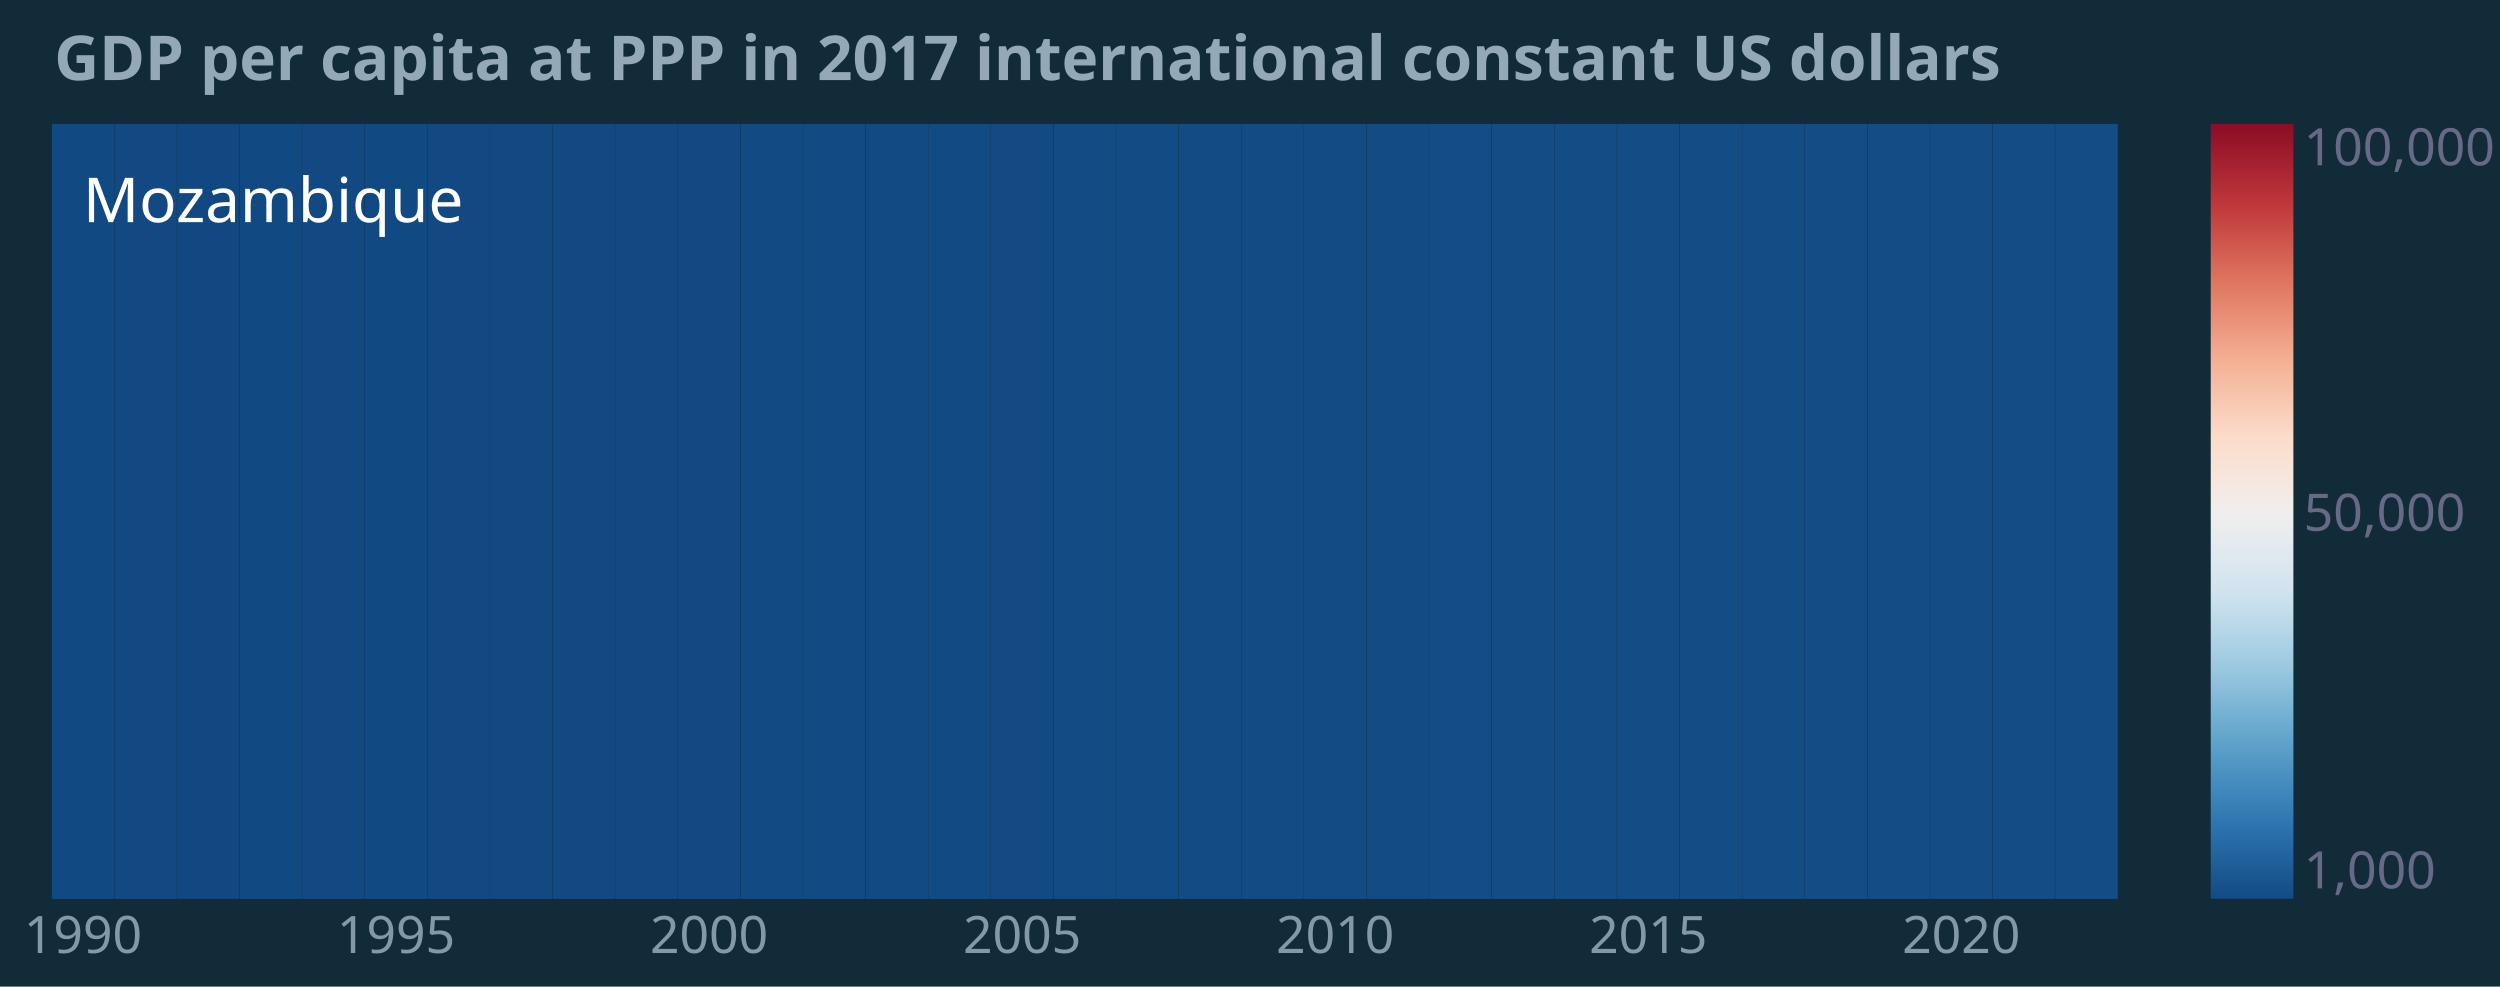
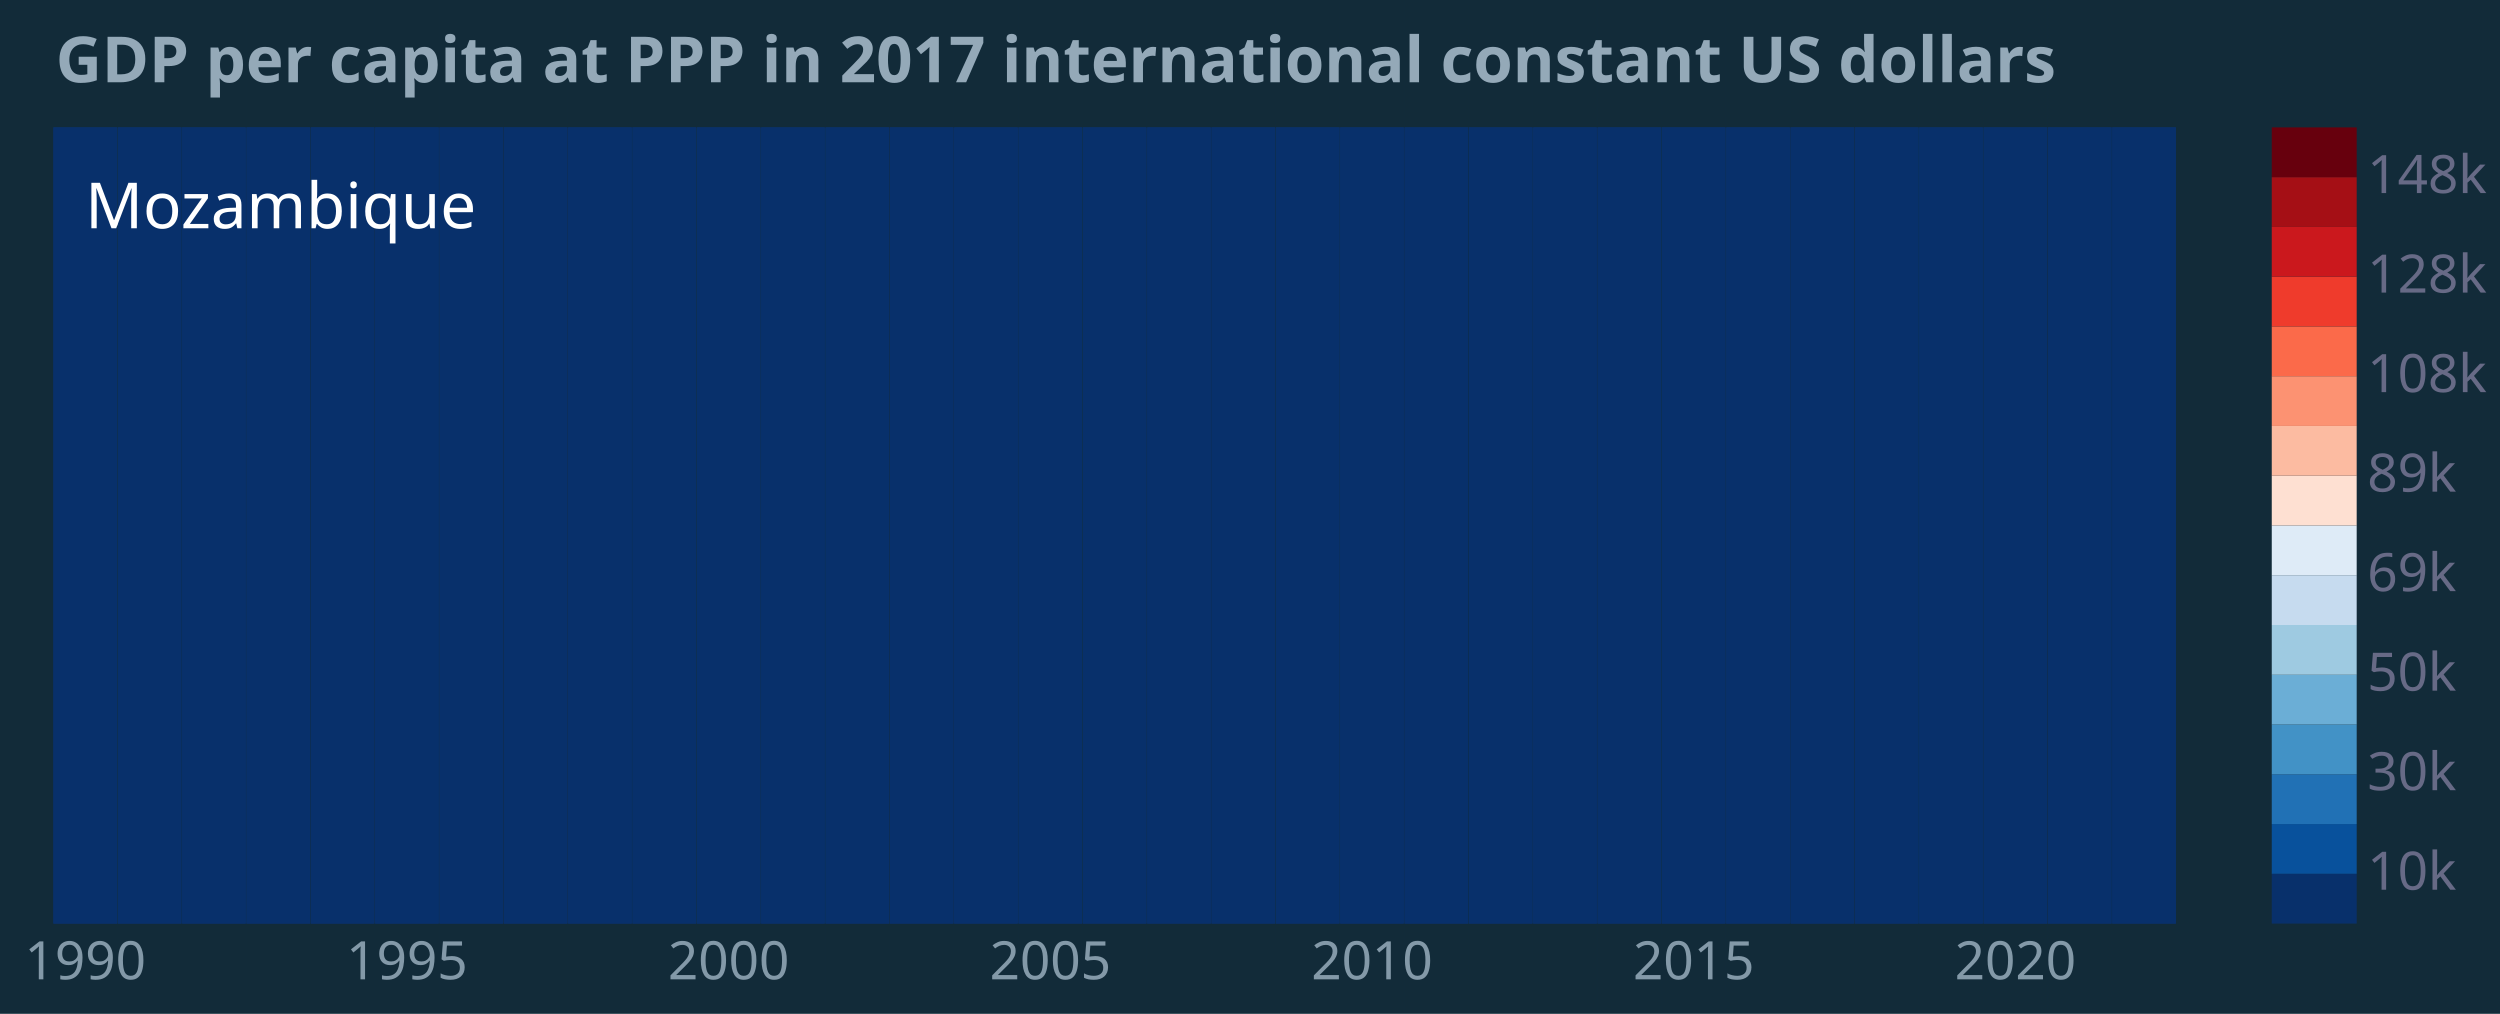
- <svg xmlns="http://www.w3.org/2000/svg" version="1.1" class="marks" width="484" height="191" viewBox="0 0 484 191">
-   <rect width="484" height="191" fill="#122B39" />
+ <svg xmlns="http://www.w3.org/2000/svg" version="1.1" class="marks" width="471" height="191" viewBox="0 0 471 191">
+   <rect width="471" height="191" fill="#122B39" />
  <g fill="none" stroke-miterlimit="10" transform="translate(10,24)">
    <g class="mark-group role-frame root" role="graphics-object" aria-roledescription="group mark container">
      <g transform="translate(0,0)">
        <path class="background" aria-hidden="true" d="M0,0h400v150h-400Z" />
        <g>
          <g class="mark-group role-axis" role="graphics-symbol" aria-roledescription="axis" aria-label="X-axis titled 'GDP per capita at PPP in 2017 international constant US dollars' for a discrete scale with 33 values: 1990, 1991, 1992, 1993, 1994, ending with 2022">
            <g transform="translate(0.5,150.5)">
              <path class="background" aria-hidden="true" d="M0,0h0v0h0Z" pointer-events="none" />
              <g>
                <g class="mark-text role-axis-label" pointer-events="none">
                  <text text-anchor="middle" transform="translate(5.560606,10)" font-family="Circular Std Book" font-size="10px" fill="#b4c8d8" fill-opacity="0.7" opacity="1">1990</text>
                  <text text-anchor="middle" transform="translate(66.16667,10)" font-family="Circular Std Book" font-size="10px" fill="#b4c8d8" fill-opacity="0.7" opacity="1">1995</text>
                  <text text-anchor="middle" transform="translate(126.7727,10)" font-family="Circular Std Book" font-size="10px" fill="#b4c8d8" fill-opacity="0.7" opacity="1">2000</text>
                  <text text-anchor="middle" transform="translate(187.3788,10)" font-family="Circular Std Book" font-size="10px" fill="#b4c8d8" fill-opacity="0.7" opacity="1">2005</text>
                  <text text-anchor="middle" transform="translate(247.9848,10)" font-family="Circular Std Book" font-size="10px" fill="#b4c8d8" fill-opacity="0.7" opacity="1">2010</text>
                  <text text-anchor="middle" transform="translate(308.5909,10)" font-family="Circular Std Book" font-size="10px" fill="#b4c8d8" fill-opacity="0.7" opacity="1">2015</text>
                  <text text-anchor="middle" transform="translate(369.197,10)" font-family="Circular Std Book" font-size="10px" fill="#b4c8d8" fill-opacity="0.7" opacity="1">2020</text>
                </g>
                <g class="mark-text role-axis-title" pointer-events="none">
                  <text text-anchor="start" transform="translate(0,-159)" font-family="Circular Std Book" font-size="12px" font-weight="bold" fill="#b4c8d8" fill-opacity="0.8" opacity="1">GDP per capita at PPP in 2017 international constant US dollars</text>
                </g>
              </g>
              <path class="foreground" aria-hidden="true" d="" pointer-events="none" display="none" />
            </g>
          </g>
          <g class="mark-text role-mark layer_0_marks" role="graphics-object" aria-roledescription="text mark container">
-             <text aria-label="Year: 1990; t: 460.123696681; GDP: 460.12" role="graphics-symbol" aria-roledescription="text mark" text-anchor="start" transform="translate(6.060606,19)" font-family="Circular Std Book" font-size="12px" fill="white">Mozambique</text>
+             <text aria-label="Year: 1990; t: 460.124; GDP: 460.12" role="graphics-symbol" aria-roledescription="text mark" text-anchor="start" transform="translate(6.060606,19)" font-family="Circular Std Book" font-size="12px" fill="white">Mozambique</text>
          </g>
          <g class="mark-rect role-mark layer_1_marks" role="graphics-object" aria-roledescription="rect mark container">
-             <path aria-label="Year: 1990; t: 460.123696681; GDP: 460.12" role="graphics-symbol" aria-roledescription="bar" d="M0.061,0h12v150h-12Z" fill="rgb(17, 73, 130)" />
-             <path aria-label="Year: 1991; t: 473.612003764; GDP: 473.61" role="graphics-symbol" aria-roledescription="bar" d="M12.182,0h12v150h-12Z" fill="rgb(18, 73, 131)" />
-             <path aria-label="Year: 1992; t: 436.376415633; GDP: 436.38" role="graphics-symbol" aria-roledescription="bar" d="M24.303,0h12v150h-12Z" fill="rgb(17, 72, 130)" />
-             <path aria-label="Year: 1993; t: 469.397817422; GDP: 469.4" role="graphics-symbol" aria-roledescription="bar" d="M36.424,0h12v150h-12Z" fill="rgb(17, 73, 131)" />
-             <path aria-label="Year: 1994; t: 476.370758739; GDP: 476.37" role="graphics-symbol" aria-roledescription="bar" d="M48.545,0h12v150h-12Z" fill="rgb(18, 73, 131)" />
-             <path aria-label="Year: 1995; t: 465.833295746; GDP: 465.83" role="graphics-symbol" aria-roledescription="bar" d="M60.667,0h12v150h-12Z" fill="rgb(17, 73, 131)" />
-             <path aria-label="Year: 1996; t: 502.402541451; GDP: 502.4" role="graphics-symbol" aria-roledescription="bar" d="M72.788,0h12v150h-12Z" fill="rgb(18, 73, 131)" />
-             <path aria-label="Year: 1997; t: 544.21407593; GDP: 544.21" role="graphics-symbol" aria-roledescription="bar" d="M84.909,0h12v150h-12Z" fill="rgb(18, 73, 131)" />
-             <path aria-label="Year: 1998; t: 584.068720726; GDP: 584.07" role="graphics-symbol" aria-roledescription="bar" d="M97.03,0h12v150h-12Z" fill="rgb(18, 73, 131)" />
-             <path aria-label="Year: 1999; t: 636.791741056; GDP: 636.79" role="graphics-symbol" aria-roledescription="bar" d="M109.152,0h12v150h-12Z" fill="rgb(18, 73, 131)" />
-             <path aria-label="Year: 2000; t: 628.693279379; GDP: 628.69" role="graphics-symbol" aria-roledescription="bar" d="M121.273,0h12v150h-12Z" fill="rgb(18, 73, 131)" />
-             <path aria-label="Year: 2001; t: 687.193473983; GDP: 687.19" role="graphics-symbol" aria-roledescription="bar" d="M133.394,0h12v150h-12Z" fill="rgb(18, 74, 132)" />
-             <path aria-label="Year: 2002; t: 731.989508381; GDP: 731.99" role="graphics-symbol" aria-roledescription="bar" d="M145.515,0h12v150h-12Z" fill="rgb(18, 74, 132)" />
-             <path aria-label="Year: 2003; t: 762.286182466; GDP: 762.29" role="graphics-symbol" aria-roledescription="bar" d="M157.636,0h12v150h-12Z" fill="rgb(18, 74, 132)" />
-             <path aria-label="Year: 2004; t: 801.427127568; GDP: 801.43" role="graphics-symbol" aria-roledescription="bar" d="M169.758,0h12v150h-12Z" fill="rgb(18, 74, 132)" />
-             <path aria-label="Year: 2005; t: 832.83886074; GDP: 832.84" role="graphics-symbol" aria-roledescription="bar" d="M181.879,0h12v150h-12Z" fill="rgb(19, 74, 132)" />
-             <path aria-label="Year: 2006; t: 890.452956782; GDP: 890.45" role="graphics-symbol" aria-roledescription="bar" d="M194,0h12v150h-12Z" fill="rgb(19, 75, 132)" />
-             <path aria-label="Year: 2007; t: 934.736348839; GDP: 934.74" role="graphics-symbol" aria-roledescription="bar" d="M206.121,0h12v150h-12Z" fill="rgb(19, 75, 133)" />
-             <path aria-label="Year: 2008; t: 977.190877363; GDP: 977.19" role="graphics-symbol" aria-roledescription="bar" d="M218.242,0h12v150h-12Z" fill="rgb(19, 75, 133)" />
-             <path aria-label="Year: 2009; t: 1011.56129068; GDP: 1011.56" role="graphics-symbol" aria-roledescription="bar" d="M230.364,0h12v150h-12Z" fill="rgb(19, 75, 133)" />
-             <path aria-label="Year: 2010; t: 1047.59143122; GDP: 1047.59" role="graphics-symbol" aria-roledescription="bar" d="M242.485,0h12v150h-12Z" fill="rgb(19, 75, 133)" />
-             <path aria-label="Year: 2011; t: 1092.77324514; GDP: 1092.77" role="graphics-symbol" aria-roledescription="bar" d="M254.606,0h12v150h-12Z" fill="rgb(19, 75, 133)" />
-             <path aria-label="Year: 2012; t: 1137.28481473; GDP: 1137.28" role="graphics-symbol" aria-roledescription="bar" d="M266.727,0h12v150h-12Z" fill="rgb(19, 76, 134)" />
-             <path aria-label="Year: 2013; t: 1179.67002416; GDP: 1179.67" role="graphics-symbol" aria-roledescription="bar" d="M278.848,0h12v150h-12Z" fill="rgb(20, 76, 134)" />
-             <path aria-label="Year: 2014; t: 1228.65683519; GDP: 1228.66" role="graphics-symbol" aria-roledescription="bar" d="M290.97,0h12v150h-12Z" fill="rgb(20, 76, 134)" />
-             <path aria-label="Year: 2015; t: 1271.96187317; GDP: 1271.96" role="graphics-symbol" aria-roledescription="bar" d="M303.091,0h12v150h-12Z" fill="rgb(20, 76, 134)" />
-             <path aria-label="Year: 2016; t: 1279.92050649; GDP: 1279.92" role="graphics-symbol" aria-roledescription="bar" d="M315.212,0h12v150h-12Z" fill="rgb(20, 76, 134)" />
-             <path aria-label="Year: 2017; t: 1287.23486735; GDP: 1287.23" role="graphics-symbol" aria-roledescription="bar" d="M327.333,0h12v150h-12Z" fill="rgb(20, 76, 134)" />
-             <path aria-label="Year: 2018; t: 1292.89765448; GDP: 1292.9" role="graphics-symbol" aria-roledescription="bar" d="M339.455,0h12v150h-12Z" fill="rgb(20, 76, 134)" />
-             <path aria-label="Year: 2019; t: 1285.1827596; GDP: 1285.18" role="graphics-symbol" aria-roledescription="bar" d="M351.576,0h12v150h-12Z" fill="rgb(20, 76, 134)" />
-             <path aria-label="Year: 2020; t: 1233.42499596; GDP: 1233.42" role="graphics-symbol" aria-roledescription="bar" d="M363.697,0h12v150h-12Z" fill="rgb(20, 76, 134)" />
-             <path aria-label="Year: 2021; t: 1226.76696449; GDP: 1226.77" role="graphics-symbol" aria-roledescription="bar" d="M375.818,0h12v150h-12Z" fill="rgb(20, 76, 134)" />
-             <path aria-label="Year: 2022; t: 1243.0736378; GDP: 1243.07" role="graphics-symbol" aria-roledescription="bar" d="M387.939,0h12v150h-12Z" fill="rgb(20, 76, 134)" />
+             <path aria-label="Year: 1990; t: 460.124; GDP: 460.12" role="graphics-symbol" aria-roledescription="bar" d="M0.061,0h12v150h-12Z" fill="#08306B" />
+             <path aria-label="Year: 1991; t: 473.612; GDP: 473.61" role="graphics-symbol" aria-roledescription="bar" d="M12.182,0h12v150h-12Z" fill="#08306B" />
+             <path aria-label="Year: 1992; t: 436.376; GDP: 436.38" role="graphics-symbol" aria-roledescription="bar" d="M24.303,0h12v150h-12Z" fill="#08306B" />
+             <path aria-label="Year: 1993; t: 469.398; GDP: 469.4" role="graphics-symbol" aria-roledescription="bar" d="M36.424,0h12v150h-12Z" fill="#08306B" />
+             <path aria-label="Year: 1994; t: 476.371; GDP: 476.37" role="graphics-symbol" aria-roledescription="bar" d="M48.545,0h12v150h-12Z" fill="#08306B" />
+             <path aria-label="Year: 1995; t: 465.833; GDP: 465.83" role="graphics-symbol" aria-roledescription="bar" d="M60.667,0h12v150h-12Z" fill="#08306B" />
+             <path aria-label="Year: 1996; t: 502.403; GDP: 502.4" role="graphics-symbol" aria-roledescription="bar" d="M72.788,0h12v150h-12Z" fill="#08306B" />
+             <path aria-label="Year: 1997; t: 544.214; GDP: 544.21" role="graphics-symbol" aria-roledescription="bar" d="M84.909,0h12v150h-12Z" fill="#08306B" />
+             <path aria-label="Year: 1998; t: 584.069; GDP: 584.07" role="graphics-symbol" aria-roledescription="bar" d="M97.03,0h12v150h-12Z" fill="#08306B" />
+             <path aria-label="Year: 1999; t: 636.792; GDP: 636.79" role="graphics-symbol" aria-roledescription="bar" d="M109.152,0h12v150h-12Z" fill="#08306B" />
+             <path aria-label="Year: 2000; t: 628.693; GDP: 628.69" role="graphics-symbol" aria-roledescription="bar" d="M121.273,0h12v150h-12Z" fill="#08306B" />
+             <path aria-label="Year: 2001; t: 687.193; GDP: 687.19" role="graphics-symbol" aria-roledescription="bar" d="M133.394,0h12v150h-12Z" fill="#08306B" />
+             <path aria-label="Year: 2002; t: 731.990; GDP: 731.99" role="graphics-symbol" aria-roledescription="bar" d="M145.515,0h12v150h-12Z" fill="#08306B" />
+             <path aria-label="Year: 2003; t: 762.286; GDP: 762.29" role="graphics-symbol" aria-roledescription="bar" d="M157.636,0h12v150h-12Z" fill="#08306B" />
+             <path aria-label="Year: 2004; t: 801.427; GDP: 801.43" role="graphics-symbol" aria-roledescription="bar" d="M169.758,0h12v150h-12Z" fill="#08306B" />
+             <path aria-label="Year: 2005; t: 832.839; GDP: 832.84" role="graphics-symbol" aria-roledescription="bar" d="M181.879,0h12v150h-12Z" fill="#08306B" />
+             <path aria-label="Year: 2006; t: 890.453; GDP: 890.45" role="graphics-symbol" aria-roledescription="bar" d="M194,0h12v150h-12Z" fill="#08306B" />
+             <path aria-label="Year: 2007; t: 934.736; GDP: 934.74" role="graphics-symbol" aria-roledescription="bar" d="M206.121,0h12v150h-12Z" fill="#08306B" />
+             <path aria-label="Year: 2008; t: 977.191; GDP: 977.19" role="graphics-symbol" aria-roledescription="bar" d="M218.242,0h12v150h-12Z" fill="#08306B" />
+             <path aria-label="Year: 2009; t: 1.01156k; GDP: 1011.56" role="graphics-symbol" aria-roledescription="bar" d="M230.364,0h12v150h-12Z" fill="#08306B" />
+             <path aria-label="Year: 2010; t: 1.04759k; GDP: 1047.59" role="graphics-symbol" aria-roledescription="bar" d="M242.485,0h12v150h-12Z" fill="#08306B" />
+             <path aria-label="Year: 2011; t: 1.09277k; GDP: 1092.77" role="graphics-symbol" aria-roledescription="bar" d="M254.606,0h12v150h-12Z" fill="#08306B" />
+             <path aria-label="Year: 2012; t: 1.13728k; GDP: 1137.28" role="graphics-symbol" aria-roledescription="bar" d="M266.727,0h12v150h-12Z" fill="#08306B" />
+             <path aria-label="Year: 2013; t: 1.17967k; GDP: 1179.67" role="graphics-symbol" aria-roledescription="bar" d="M278.848,0h12v150h-12Z" fill="#08306B" />
+             <path aria-label="Year: 2014; t: 1.22866k; GDP: 1228.66" role="graphics-symbol" aria-roledescription="bar" d="M290.97,0h12v150h-12Z" fill="#08306B" />
+             <path aria-label="Year: 2015; t: 1.27196k; GDP: 1271.96" role="graphics-symbol" aria-roledescription="bar" d="M303.091,0h12v150h-12Z" fill="#08306B" />
+             <path aria-label="Year: 2016; t: 1.27992k; GDP: 1279.92" role="graphics-symbol" aria-roledescription="bar" d="M315.212,0h12v150h-12Z" fill="#08306B" />
+             <path aria-label="Year: 2017; t: 1.28723k; GDP: 1287.23" role="graphics-symbol" aria-roledescription="bar" d="M327.333,0h12v150h-12Z" fill="#08306B" />
+             <path aria-label="Year: 2018; t: 1.29290k; GDP: 1292.9" role="graphics-symbol" aria-roledescription="bar" d="M339.455,0h12v150h-12Z" fill="#08306B" />
+             <path aria-label="Year: 2019; t: 1.28518k; GDP: 1285.18" role="graphics-symbol" aria-roledescription="bar" d="M351.576,0h12v150h-12Z" fill="#08306B" />
+             <path aria-label="Year: 2020; t: 1.23342k; GDP: 1233.42" role="graphics-symbol" aria-roledescription="bar" d="M363.697,0h12v150h-12Z" fill="#08306B" />
+             <path aria-label="Year: 2021; t: 1.22677k; GDP: 1226.77" role="graphics-symbol" aria-roledescription="bar" d="M375.818,0h12v150h-12Z" fill="#08306B" />
+             <path aria-label="Year: 2022; t: 1.24307k; GDP: 1243.07" role="graphics-symbol" aria-roledescription="bar" d="M387.939,0h12v150h-12Z" fill="#08306B" />
          </g>
          <g class="mark-rect role-mark layer_2_marks" role="graphics-object" aria-roledescription="rect mark container">
-             <path aria-label="Year: 1990; t: 460.123696681; GDP: 460.12" role="graphics-symbol" aria-roledescription="bar" d="M0.061,0h12v150h-12Z" fill="rgb(17, 73, 130)" />
-             <path aria-label="Year: 1991; t: 473.612003764; GDP: 473.61" role="graphics-symbol" aria-roledescription="bar" d="M12.182,0h12v150h-12Z" fill="rgb(18, 73, 131)" />
-             <path aria-label="Year: 1992; t: 436.376415633; GDP: 436.38" role="graphics-symbol" aria-roledescription="bar" d="M24.303,0h12v150h-12Z" fill="rgb(17, 72, 130)" />
-             <path aria-label="Year: 1993; t: 469.397817422; GDP: 469.4" role="graphics-symbol" aria-roledescription="bar" d="M36.424,0h12v150h-12Z" fill="rgb(17, 73, 131)" />
-             <path aria-label="Year: 1994; t: 476.370758739; GDP: 476.37" role="graphics-symbol" aria-roledescription="bar" d="M48.545,0h12v150h-12Z" fill="rgb(18, 73, 131)" />
-             <path aria-label="Year: 1995; t: 465.833295746; GDP: 465.83" role="graphics-symbol" aria-roledescription="bar" d="M60.667,0h12v150h-12Z" fill="rgb(17, 73, 131)" />
-             <path aria-label="Year: 1996; t: 502.402541451; GDP: 502.4" role="graphics-symbol" aria-roledescription="bar" d="M72.788,0h12v150h-12Z" fill="rgb(18, 73, 131)" />
-             <path aria-label="Year: 1997; t: 544.21407593; GDP: 544.21" role="graphics-symbol" aria-roledescription="bar" d="M84.909,0h12v150h-12Z" fill="rgb(18, 73, 131)" />
-             <path aria-label="Year: 1998; t: 584.068720726; GDP: 584.07" role="graphics-symbol" aria-roledescription="bar" d="M97.03,0h12v150h-12Z" fill="rgb(18, 73, 131)" />
-             <path aria-label="Year: 1999; t: 636.791741056; GDP: 636.79" role="graphics-symbol" aria-roledescription="bar" d="M109.152,0h12v150h-12Z" fill="rgb(18, 73, 131)" />
-             <path aria-label="Year: 2000; t: 628.693279379; GDP: 628.69" role="graphics-symbol" aria-roledescription="bar" d="M121.273,0h12v150h-12Z" fill="rgb(18, 73, 131)" />
-             <path aria-label="Year: 2001; t: 687.193473983; GDP: 687.19" role="graphics-symbol" aria-roledescription="bar" d="M133.394,0h12v150h-12Z" fill="rgb(18, 74, 132)" />
-             <path aria-label="Year: 2002; t: 731.989508381; GDP: 731.99" role="graphics-symbol" aria-roledescription="bar" d="M145.515,0h12v150h-12Z" fill="rgb(18, 74, 132)" />
-             <path aria-label="Year: 2003; t: 762.286182466; GDP: 762.29" role="graphics-symbol" aria-roledescription="bar" d="M157.636,0h12v150h-12Z" fill="rgb(18, 74, 132)" />
-             <path aria-label="Year: 2004; t: 801.427127568; GDP: 801.43" role="graphics-symbol" aria-roledescription="bar" d="M169.758,0h12v150h-12Z" fill="rgb(18, 74, 132)" />
-             <path aria-label="Year: 2005; t: 832.83886074; GDP: 832.84" role="graphics-symbol" aria-roledescription="bar" d="M181.879,0h12v150h-12Z" fill="rgb(19, 74, 132)" />
-             <path aria-label="Year: 2006; t: 890.452956782; GDP: 890.45" role="graphics-symbol" aria-roledescription="bar" d="M194,0h12v150h-12Z" fill="rgb(19, 75, 132)" />
-             <path aria-label="Year: 2007; t: 934.736348839; GDP: 934.74" role="graphics-symbol" aria-roledescription="bar" d="M206.121,0h12v150h-12Z" fill="rgb(19, 75, 133)" />
-             <path aria-label="Year: 2008; t: 977.190877363; GDP: 977.19" role="graphics-symbol" aria-roledescription="bar" d="M218.242,0h12v150h-12Z" fill="rgb(19, 75, 133)" />
-             <path aria-label="Year: 2009; t: 1011.56129068; GDP: 1011.56" role="graphics-symbol" aria-roledescription="bar" d="M230.364,0h12v150h-12Z" fill="rgb(19, 75, 133)" />
-             <path aria-label="Year: 2010; t: 1047.59143122; GDP: 1047.59" role="graphics-symbol" aria-roledescription="bar" d="M242.485,0h12v150h-12Z" fill="rgb(19, 75, 133)" />
-             <path aria-label="Year: 2011; t: 1092.77324514; GDP: 1092.77" role="graphics-symbol" aria-roledescription="bar" d="M254.606,0h12v150h-12Z" fill="rgb(19, 75, 133)" />
-             <path aria-label="Year: 2012; t: 1137.28481473; GDP: 1137.28" role="graphics-symbol" aria-roledescription="bar" d="M266.727,0h12v150h-12Z" fill="rgb(19, 76, 134)" />
-             <path aria-label="Year: 2013; t: 1179.67002416; GDP: 1179.67" role="graphics-symbol" aria-roledescription="bar" d="M278.848,0h12v150h-12Z" fill="rgb(20, 76, 134)" />
-             <path aria-label="Year: 2014; t: 1228.65683519; GDP: 1228.66" role="graphics-symbol" aria-roledescription="bar" d="M290.97,0h12v150h-12Z" fill="rgb(20, 76, 134)" />
-             <path aria-label="Year: 2015; t: 1271.96187317; GDP: 1271.96" role="graphics-symbol" aria-roledescription="bar" d="M303.091,0h12v150h-12Z" fill="rgb(20, 76, 134)" />
-             <path aria-label="Year: 2016; t: 1279.92050649; GDP: 1279.92" role="graphics-symbol" aria-roledescription="bar" d="M315.212,0h12v150h-12Z" fill="rgb(20, 76, 134)" />
-             <path aria-label="Year: 2017; t: 1287.23486735; GDP: 1287.23" role="graphics-symbol" aria-roledescription="bar" d="M327.333,0h12v150h-12Z" fill="rgb(20, 76, 134)" />
-             <path aria-label="Year: 2018; t: 1292.89765448; GDP: 1292.9" role="graphics-symbol" aria-roledescription="bar" d="M339.455,0h12v150h-12Z" fill="rgb(20, 76, 134)" />
-             <path aria-label="Year: 2019; t: 1285.1827596; GDP: 1285.18" role="graphics-symbol" aria-roledescription="bar" d="M351.576,0h12v150h-12Z" fill="rgb(20, 76, 134)" />
-             <path aria-label="Year: 2020; t: 1233.42499596; GDP: 1233.42" role="graphics-symbol" aria-roledescription="bar" d="M363.697,0h12v150h-12Z" fill="rgb(20, 76, 134)" />
-             <path aria-label="Year: 2021; t: 1226.76696449; GDP: 1226.77" role="graphics-symbol" aria-roledescription="bar" d="M375.818,0h12v150h-12Z" fill="rgb(20, 76, 134)" />
-             <path aria-label="Year: 2022; t: 1243.0736378; GDP: 1243.07" role="graphics-symbol" aria-roledescription="bar" d="M387.939,0h12v150h-12Z" fill="rgb(20, 76, 134)" />
+             <path aria-label="Year: 1990; t: 460.124; GDP: 460.12" role="graphics-symbol" aria-roledescription="bar" d="M0.061,0h12v150h-12Z" fill="#08306B" />
+             <path aria-label="Year: 1991; t: 473.612; GDP: 473.61" role="graphics-symbol" aria-roledescription="bar" d="M12.182,0h12v150h-12Z" fill="#08306B" />
+             <path aria-label="Year: 1992; t: 436.376; GDP: 436.38" role="graphics-symbol" aria-roledescription="bar" d="M24.303,0h12v150h-12Z" fill="#08306B" />
+             <path aria-label="Year: 1993; t: 469.398; GDP: 469.4" role="graphics-symbol" aria-roledescription="bar" d="M36.424,0h12v150h-12Z" fill="#08306B" />
+             <path aria-label="Year: 1994; t: 476.371; GDP: 476.37" role="graphics-symbol" aria-roledescription="bar" d="M48.545,0h12v150h-12Z" fill="#08306B" />
+             <path aria-label="Year: 1995; t: 465.833; GDP: 465.83" role="graphics-symbol" aria-roledescription="bar" d="M60.667,0h12v150h-12Z" fill="#08306B" />
+             <path aria-label="Year: 1996; t: 502.403; GDP: 502.4" role="graphics-symbol" aria-roledescription="bar" d="M72.788,0h12v150h-12Z" fill="#08306B" />
+             <path aria-label="Year: 1997; t: 544.214; GDP: 544.21" role="graphics-symbol" aria-roledescription="bar" d="M84.909,0h12v150h-12Z" fill="#08306B" />
+             <path aria-label="Year: 1998; t: 584.069; GDP: 584.07" role="graphics-symbol" aria-roledescription="bar" d="M97.03,0h12v150h-12Z" fill="#08306B" />
+             <path aria-label="Year: 1999; t: 636.792; GDP: 636.79" role="graphics-symbol" aria-roledescription="bar" d="M109.152,0h12v150h-12Z" fill="#08306B" />
+             <path aria-label="Year: 2000; t: 628.693; GDP: 628.69" role="graphics-symbol" aria-roledescription="bar" d="M121.273,0h12v150h-12Z" fill="#08306B" />
+             <path aria-label="Year: 2001; t: 687.193; GDP: 687.19" role="graphics-symbol" aria-roledescription="bar" d="M133.394,0h12v150h-12Z" fill="#08306B" />
+             <path aria-label="Year: 2002; t: 731.990; GDP: 731.99" role="graphics-symbol" aria-roledescription="bar" d="M145.515,0h12v150h-12Z" fill="#08306B" />
+             <path aria-label="Year: 2003; t: 762.286; GDP: 762.29" role="graphics-symbol" aria-roledescription="bar" d="M157.636,0h12v150h-12Z" fill="#08306B" />
+             <path aria-label="Year: 2004; t: 801.427; GDP: 801.43" role="graphics-symbol" aria-roledescription="bar" d="M169.758,0h12v150h-12Z" fill="#08306B" />
+             <path aria-label="Year: 2005; t: 832.839; GDP: 832.84" role="graphics-symbol" aria-roledescription="bar" d="M181.879,0h12v150h-12Z" fill="#08306B" />
+             <path aria-label="Year: 2006; t: 890.453; GDP: 890.45" role="graphics-symbol" aria-roledescription="bar" d="M194,0h12v150h-12Z" fill="#08306B" />
+             <path aria-label="Year: 2007; t: 934.736; GDP: 934.74" role="graphics-symbol" aria-roledescription="bar" d="M206.121,0h12v150h-12Z" fill="#08306B" />
+             <path aria-label="Year: 2008; t: 977.191; GDP: 977.19" role="graphics-symbol" aria-roledescription="bar" d="M218.242,0h12v150h-12Z" fill="#08306B" />
+             <path aria-label="Year: 2009; t: 1.01156k; GDP: 1011.56" role="graphics-symbol" aria-roledescription="bar" d="M230.364,0h12v150h-12Z" fill="#08306B" />
+             <path aria-label="Year: 2010; t: 1.04759k; GDP: 1047.59" role="graphics-symbol" aria-roledescription="bar" d="M242.485,0h12v150h-12Z" fill="#08306B" />
+             <path aria-label="Year: 2011; t: 1.09277k; GDP: 1092.77" role="graphics-symbol" aria-roledescription="bar" d="M254.606,0h12v150h-12Z" fill="#08306B" />
+             <path aria-label="Year: 2012; t: 1.13728k; GDP: 1137.28" role="graphics-symbol" aria-roledescription="bar" d="M266.727,0h12v150h-12Z" fill="#08306B" />
+             <path aria-label="Year: 2013; t: 1.17967k; GDP: 1179.67" role="graphics-symbol" aria-roledescription="bar" d="M278.848,0h12v150h-12Z" fill="#08306B" />
+             <path aria-label="Year: 2014; t: 1.22866k; GDP: 1228.66" role="graphics-symbol" aria-roledescription="bar" d="M290.97,0h12v150h-12Z" fill="#08306B" />
+             <path aria-label="Year: 2015; t: 1.27196k; GDP: 1271.96" role="graphics-symbol" aria-roledescription="bar" d="M303.091,0h12v150h-12Z" fill="#08306B" />
+             <path aria-label="Year: 2016; t: 1.27992k; GDP: 1279.92" role="graphics-symbol" aria-roledescription="bar" d="M315.212,0h12v150h-12Z" fill="#08306B" />
+             <path aria-label="Year: 2017; t: 1.28723k; GDP: 1287.23" role="graphics-symbol" aria-roledescription="bar" d="M327.333,0h12v150h-12Z" fill="#08306B" />
+             <path aria-label="Year: 2018; t: 1.29290k; GDP: 1292.9" role="graphics-symbol" aria-roledescription="bar" d="M339.455,0h12v150h-12Z" fill="#08306B" />
+             <path aria-label="Year: 2019; t: 1.28518k; GDP: 1285.18" role="graphics-symbol" aria-roledescription="bar" d="M351.576,0h12v150h-12Z" fill="#08306B" />
+             <path aria-label="Year: 2020; t: 1.23342k; GDP: 1233.42" role="graphics-symbol" aria-roledescription="bar" d="M363.697,0h12v150h-12Z" fill="#08306B" />
+             <path aria-label="Year: 2021; t: 1.22677k; GDP: 1226.77" role="graphics-symbol" aria-roledescription="bar" d="M375.818,0h12v150h-12Z" fill="#08306B" />
+             <path aria-label="Year: 2022; t: 1.24307k; GDP: 1243.07" role="graphics-symbol" aria-roledescription="bar" d="M387.939,0h12v150h-12Z" fill="#08306B" />
          </g>
          <g class="mark-text role-mark layer_3_marks" role="graphics-object" aria-roledescription="text mark container">
-             <text aria-label="Year: 1990; t: 460.123696681; GDP: 460.12" role="graphics-symbol" aria-roledescription="text mark" text-anchor="start" transform="translate(6.060606,19)" font-family="Circular Std Book" font-size="12px" fill="white">Mozambique</text>
+             <text aria-label="Year: 1990; t: 460.124; GDP: 460.12" role="graphics-symbol" aria-roledescription="text mark" text-anchor="start" transform="translate(6.060606,19)" font-family="Circular Std Book" font-size="12px" fill="white">Mozambique</text>
          </g>
-           <g class="mark-group role-legend" role="graphics-symbol" aria-roledescription="legend" aria-label="Gradient legend for fill color with values from 1,000 to 100,000">
+           <g class="mark-group role-legend" role="graphics-symbol" aria-roledescription="legend" aria-label="Discrete legend for fill color with 15 boundaries: 10k, 20k, 30k, 40k, 50k, 59k, 69k, 79k, 89k, 99k, 108k, 118k, 128k, 138k, 148k">
            <g transform="translate(418,0)">
-               <path class="background" aria-hidden="true" d="M0,0h51v150h-51Z" pointer-events="none" />
+               <path class="background" aria-hidden="true" d="M0,0h38v150h-38Z" pointer-events="none" />
              <g>
                <g class="mark-group role-legend-entry">
                  <g transform="translate(0,0)">
                    <path class="background" aria-hidden="true" d="M0,0h0v0h0Z" pointer-events="none" />
                    <g>
-                       <g class="mark-rect role-legend-gradient" pointer-events="none">
-                         <path d="M0,0h16v150h-16Z" fill="url(#gradient_54)" stroke="#ddd" stroke-width="0" opacity="1" />
+                       <g class="mark-rect role-legend-band" pointer-events="none">
+                         <path d="M0,140.625h16v9.375h-16Z" fill="#08306B" stroke="#ddd" stroke-width="0" opacity="1" />
+                         <path d="M0,131.25h16v9.375h-16Z" fill="#08519C" stroke="#ddd" stroke-width="0" opacity="1" />
+                         <path d="M0,121.875h16v9.375h-16Z" fill="#2171B5" stroke="#ddd" stroke-width="0" opacity="1" />
+                         <path d="M0,112.5h16v9.375h-16Z" fill="#4292C6" stroke="#ddd" stroke-width="0" opacity="1" />
+                         <path d="M0,103.125h16v9.375h-16Z" fill="#6BAED6" stroke="#ddd" stroke-width="0" opacity="1" />
+                         <path d="M0,93.75h16v9.375h-16Z" fill="#9ECAE1" stroke="#ddd" stroke-width="0" opacity="1" />
+                         <path d="M0,84.375h16v9.375h-16Z" fill="#C6DBEF" stroke="#ddd" stroke-width="0" opacity="1" />
+                         <path d="M0,75h16v9.375h-16Z" fill="#DEEBF7" stroke="#ddd" stroke-width="0" opacity="1" />
+                         <path d="M0,65.625h16v9.375h-16Z" fill="#FEE0D2" stroke="#ddd" stroke-width="0" opacity="1" />
+                         <path d="M0,56.25h16v9.375h-16Z" fill="#FCBBA1" stroke="#ddd" stroke-width="0" opacity="1" />
+                         <path d="M0,46.875h16v9.375h-16Z" fill="#FC9272" stroke="#ddd" stroke-width="0" opacity="1" />
+                         <path d="M0,37.5h16v9.375h-16Z" fill="#FB6A4A" stroke="#ddd" stroke-width="0" opacity="1" />
+                         <path d="M0,28.125h16v9.375h-16Z" fill="#EF3B2C" stroke="#ddd" stroke-width="0" opacity="1" />
+                         <path d="M0,18.75h16v9.375h-16Z" fill="#CB181D" stroke="#ddd" stroke-width="0" opacity="1" />
+                         <path d="M0,9.375h16v9.375h-16Z" fill="#A50F15" stroke="#ddd" stroke-width="0" opacity="1" />
+                         <path d="M0,0h16v9.375h-16Z" fill="#67000D" stroke="#ddd" stroke-width="0" opacity="1" />
                      </g>
                      <g class="mark-text role-legend-label" pointer-events="none">
-                         <text text-anchor="start" transform="translate(18,148)" font-family="Circular Std Book" font-size="10px" fill="#676A86" opacity="1">1,000</text>
-                         <text text-anchor="start" transform="translate(18,78.75758)" font-family="Circular Std Book" font-size="10px" fill="#676A86" opacity="1">50,000</text>
-                         <text text-anchor="start" transform="translate(18,8)" font-family="Circular Std Book" font-size="10px" fill="#676A86" opacity="1">100,000</text>
+                         <text text-anchor="start" transform="translate(18,148)" font-family="Circular Std Book" font-size="10px" fill="#676A86" opacity="1" />
+                         <text text-anchor="start" transform="translate(18,143.625)" font-family="Circular Std Book" font-size="10px" fill="#676A86" opacity="1">10k</text>
+                         <text text-anchor="start" transform="translate(18,134.25)" font-family="Circular Std Book" font-size="10px" fill="#676A86" opacity="0">20k</text>
+                         <text text-anchor="start" transform="translate(18,124.875)" font-family="Circular Std Book" font-size="10px" fill="#676A86" opacity="1">30k</text>
+                         <text text-anchor="start" transform="translate(18,115.5)" font-family="Circular Std Book" font-size="10px" fill="#676A86" opacity="0">40k</text>
+                         <text text-anchor="start" transform="translate(18,106.125)" font-family="Circular Std Book" font-size="10px" fill="#676A86" opacity="1">50k</text>
+                         <text text-anchor="start" transform="translate(18,96.75)" font-family="Circular Std Book" font-size="10px" fill="#676A86" opacity="0">59k</text>
+                         <text text-anchor="start" transform="translate(18,87.375)" font-family="Circular Std Book" font-size="10px" fill="#676A86" opacity="1">69k</text>
+                         <text text-anchor="start" transform="translate(18,78)" font-family="Circular Std Book" font-size="10px" fill="#676A86" opacity="0">79k</text>
+                         <text text-anchor="start" transform="translate(18,68.625)" font-family="Circular Std Book" font-size="10px" fill="#676A86" opacity="1">89k</text>
+                         <text text-anchor="start" transform="translate(18,59.25)" font-family="Circular Std Book" font-size="10px" fill="#676A86" opacity="0">99k</text>
+                         <text text-anchor="start" transform="translate(18,49.875)" font-family="Circular Std Book" font-size="10px" fill="#676A86" opacity="1">108k</text>
+                         <text text-anchor="start" transform="translate(18,40.5)" font-family="Circular Std Book" font-size="10px" fill="#676A86" opacity="0">118k</text>
+                         <text text-anchor="start" transform="translate(18,31.125)" font-family="Circular Std Book" font-size="10px" fill="#676A86" opacity="1">128k</text>
+                         <text text-anchor="start" transform="translate(18,21.75)" font-family="Circular Std Book" font-size="10px" fill="#676A86" opacity="0">138k</text>
+                         <text text-anchor="start" transform="translate(18,12.375)" font-family="Circular Std Book" font-size="10px" fill="#676A86" opacity="1">148k</text>
                      </g>
                    </g>
                    <path class="foreground" aria-hidden="true" d="" pointer-events="none" display="none" />
                  </g>
                </g>
              </g>
              <path class="foreground" aria-hidden="true" d="" pointer-events="none" display="none" />
            </g>
          </g>
        </g>
        <path class="foreground" aria-hidden="true" d="" display="none" />
      </g>
    </g>
  </g>
-   <defs>
-     <linearGradient id="gradient_54" x1="0" x2="0" y1="1" y2="0">
-       <stop offset="0" stop-color="rgb(19, 75, 133)" />
-       <stop offset="0.04" stop-color="rgb(30, 93, 152)" />
-       <stop offset="0.091" stop-color="rgb(44, 116, 175)" />
-       <stop offset="0.141" stop-color="rgb(66, 137, 189)" />
-       <stop offset="0.192" stop-color="rgb(89, 159, 201)" />
-       <stop offset="0.242" stop-color="rgb(120, 179, 212)" />
-       <stop offset="0.293" stop-color="rgb(152, 199, 223)" />
-       <stop offset="0.343" stop-color="rgb(180, 214, 231)" />
-       <stop offset="0.394" stop-color="rgb(207, 227, 238)" />
-       <stop offset="0.444" stop-color="rgb(224, 233, 239)" />
-       <stop offset="0.495" stop-color="rgb(240, 238, 238)" />
-       <stop offset="0.545" stop-color="rgb(246, 230, 221)" />
-       <stop offset="0.596" stop-color="rgb(251, 220, 202)" />
-       <stop offset="0.646" stop-color="rgb(248, 198, 175)" />
-       <stop offset="0.697" stop-color="rgb(244, 175, 147)" />
-       <stop offset="0.747" stop-color="rgb(234, 146, 121)" />
-       <stop offset="0.798" stop-color="rgb(223, 117, 95)" />
-       <stop offset="0.848" stop-color="rgb(207, 86, 77)" />
-       <stop offset="0.899" stop-color="rgb(191, 55, 58)" />
-       <stop offset="0.949" stop-color="rgb(166, 34, 48)" />
-       <stop offset="1" stop-color="rgb(140, 13, 37)" />
-     </linearGradient>
-   </defs>
</svg>
